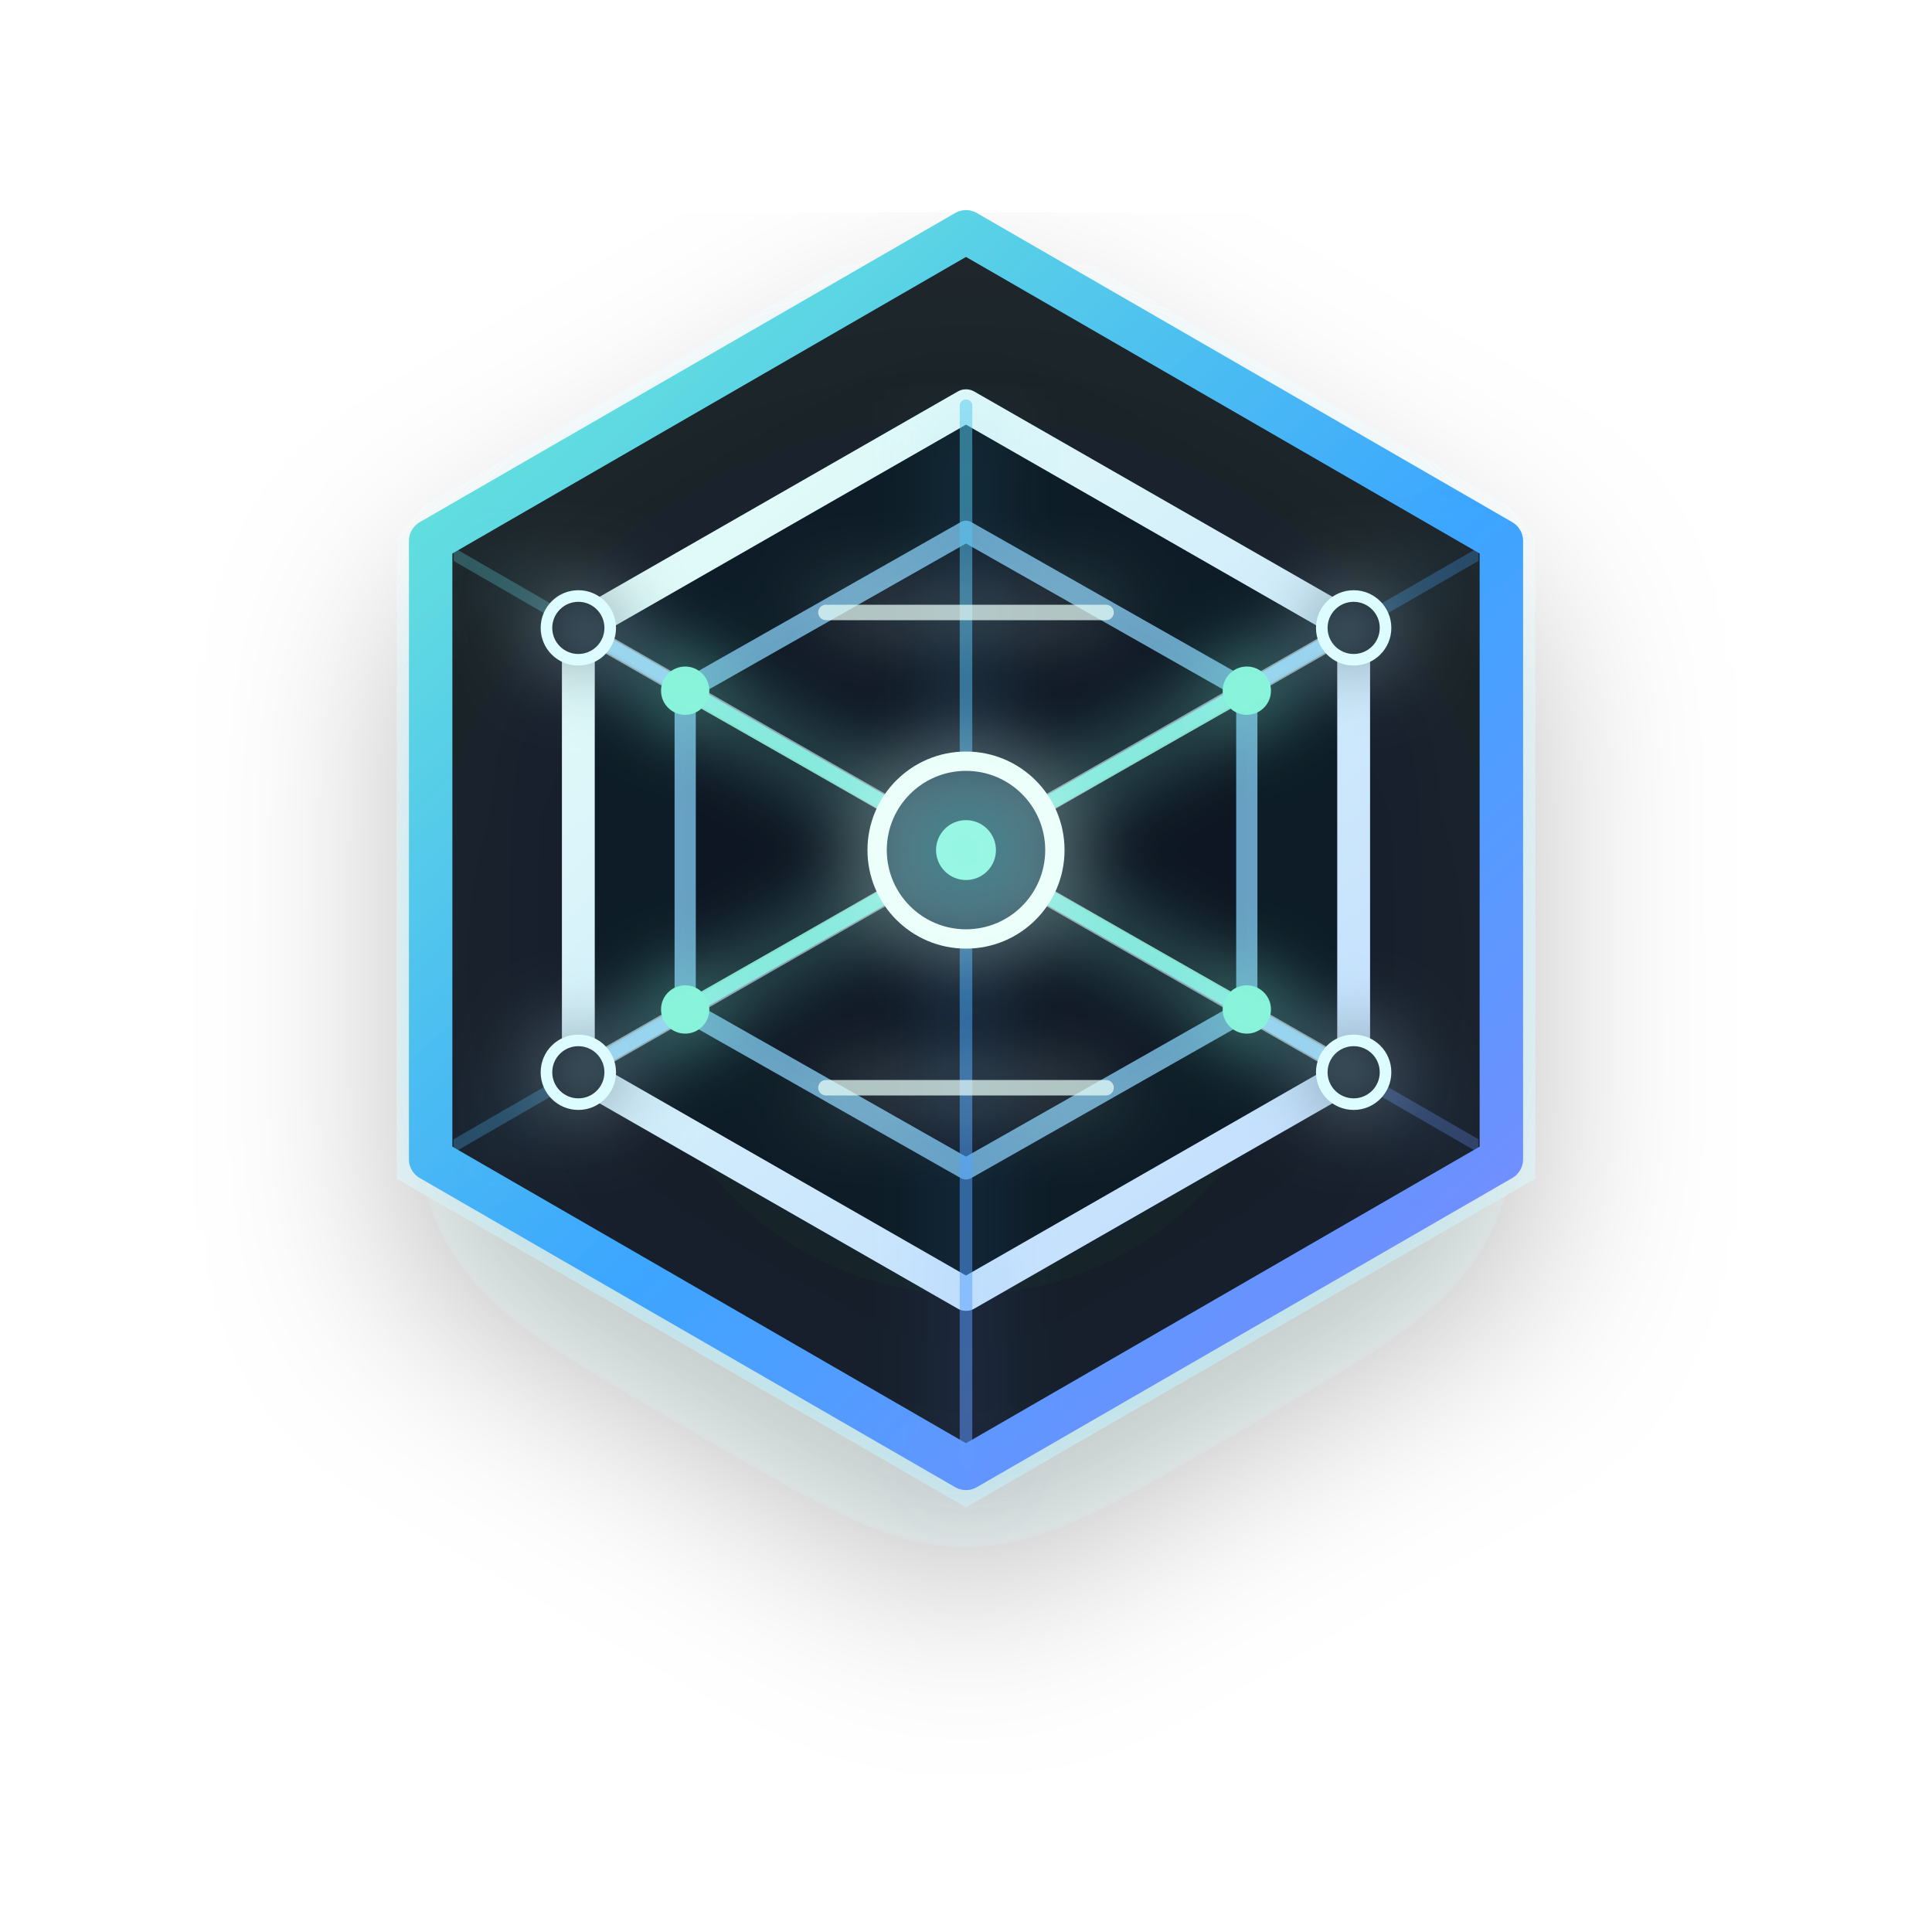
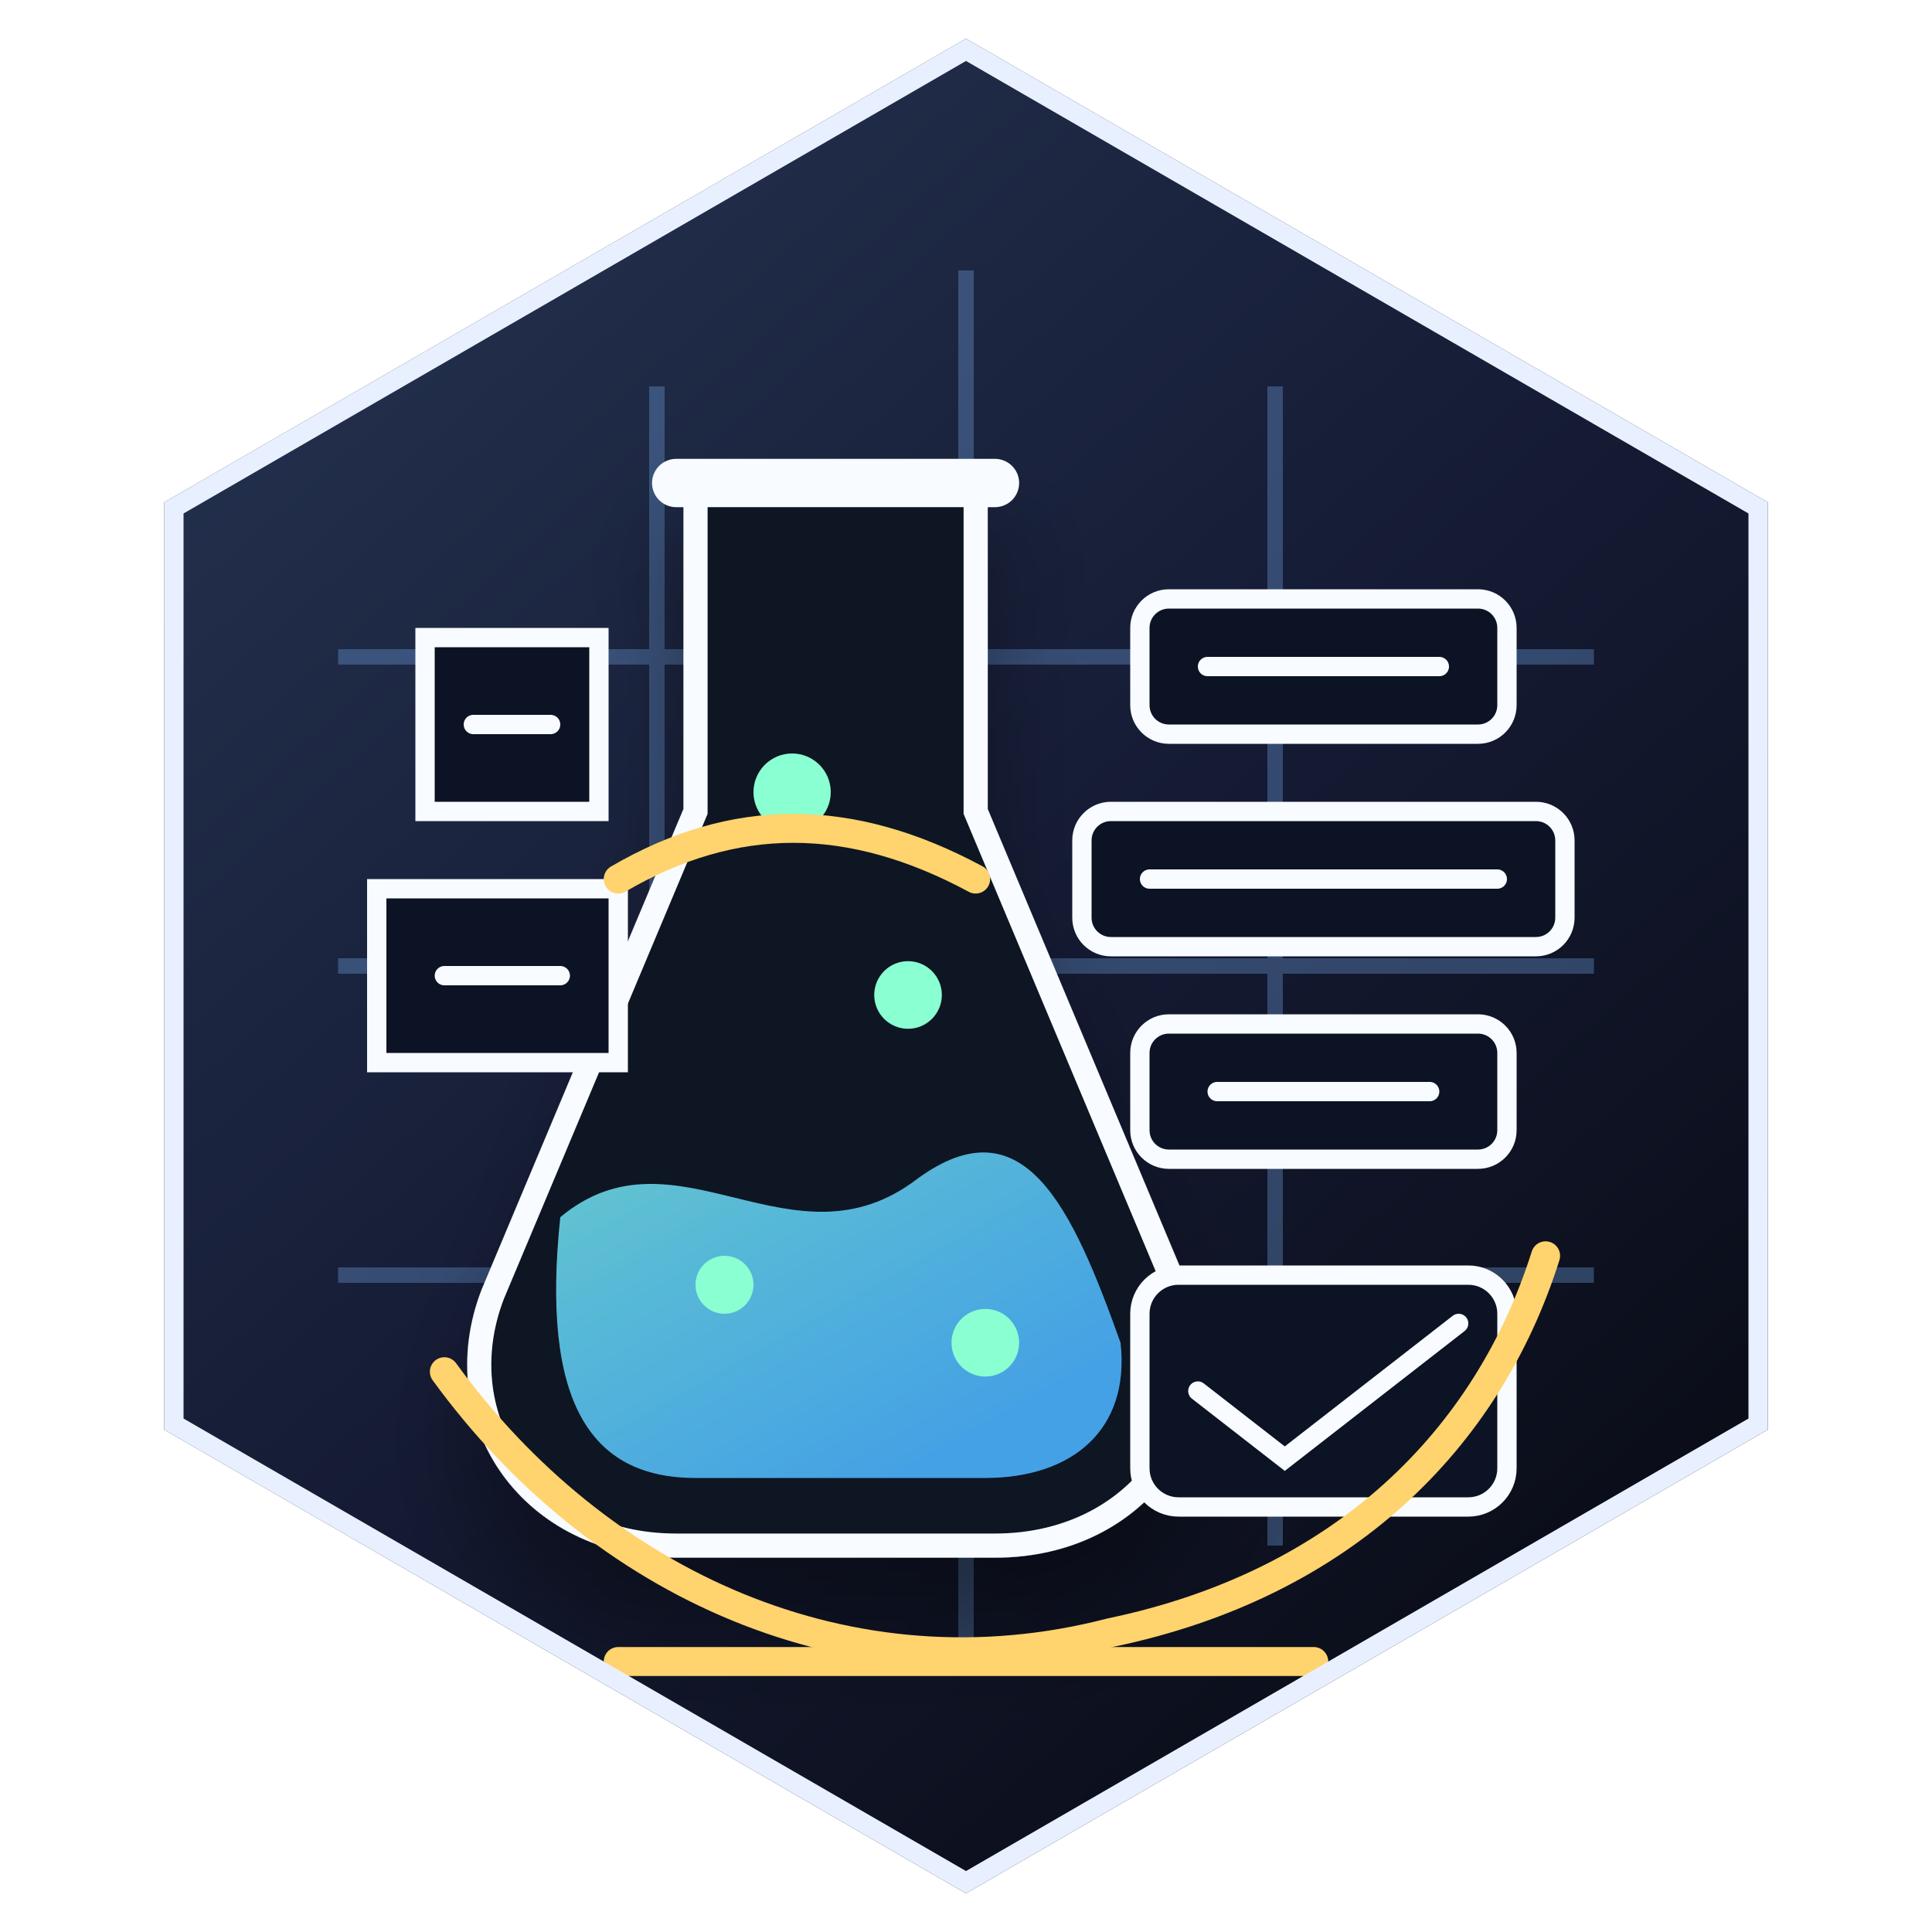
- <svg xmlns="http://www.w3.org/2000/svg" width="200" height="200" viewBox="0 0 200 200" fill="none" role="img" aria-labelledby="title desc">
+ <svg xmlns="http://www.w3.org/2000/svg" width="200" height="200" viewBox="0 0 200 200" role="img" aria-labelledby="stacklab-title stacklab-desc">
  <defs>
-     <linearGradient id="stackLabOuter" x1="31" y1="24" x2="169" y2="176" gradientUnits="userSpaceOnUse">
-       <stop offset="0" stop-color="#72F6D1" />
-       <stop offset="0.5" stop-color="#3CA6FF" />
-       <stop offset="1" stop-color="#9E7BFF" />
+     <clipPath id="stacklab-hex">
+       <path d="M100 4 L183 52 L183 148 L100 196 L17 148 L17 52 Z" />
+     </clipPath>
+     <linearGradient id="stacklab-bg" x1="28" y1="20" x2="172" y2="183" gradientUnits="userSpaceOnUse">
+       <stop offset="0" stop-color="#24324f" />
+       <stop offset="0.5" stop-color="#151b34" />
+       <stop offset="1" stop-color="#080a12" />
    </linearGradient>
-     <linearGradient id="stackLabInner" x1="57" y1="47" x2="143" y2="153" gradientUnits="userSpaceOnUse">
-       <stop offset="0" stop-color="#E6FFF8" />
-       <stop offset="1" stop-color="#B9D6FF" />
+     <linearGradient id="stacklab-liquid" x1="66" y1="72" x2="107" y2="145" gradientUnits="userSpaceOnUse">
+       <stop offset="0" stop-color="#8affd2" />
+       <stop offset="1" stop-color="#4db4ff" />
    </linearGradient>
-     <radialGradient id="stackLabGlow" cx="0" cy="0" r="1" gradientUnits="userSpaceOnUse" gradientTransform="translate(100 100) rotate(90) scale(74)">
-       <stop offset="0" stop-color="#8EECFF" stop-opacity="0.75" />
-       <stop offset="1" stop-color="#8EECFF" stop-opacity="0" />
-     </radialGradient>
-     <filter id="stackLabShadow" x="14" y="12" width="172" height="176" filterUnits="userSpaceOnUse" color-interpolation-filters="sRGB">
-       <feDropShadow dx="0" dy="10" stdDeviation="10" flood-color="#07131F" flood-opacity="0.28" />
-     </filter>
-     <filter id="stackLabCoreGlow" x="47" y="40" width="106" height="120" filterUnits="userSpaceOnUse" color-interpolation-filters="sRGB">
-       <feGaussianBlur stdDeviation="4" result="blur" />
-       <feBlend in="SourceGraphic" in2="blur" mode="screen" />
+     <filter id="stacklab-shadow" x="-20%" y="-20%" width="140%" height="140%">
+       <feDropShadow dx="0" dy="8" stdDeviation="5" flood-color="#000000" flood-opacity="0.35" />
    </filter>
  </defs>
-   <g filter="url(#stackLabShadow)">
-     <path d="M100 20L158.89 54V122L100 156L41.11 122V54L100 20Z" fill="url(#stackLabGlow)" />
-     <path d="M100 24L155.42 56V120L100 152L44.58 120V56L100 24Z" fill="#09131D" fill-opacity="0.92" stroke="url(#stackLabOuter)" stroke-width="4.5" stroke-linejoin="round" />
-     <path d="M100 42L140.13 65V111L100 134L59.87 111V65L100 42Z" fill="#0D1A28" stroke="url(#stackLabInner)" stroke-width="3.4" stroke-linejoin="round" />
-     <path d="M100 55L129.07 71.5V104.5L100 121L70.93 104.5V71.5L100 55Z" fill="#0A1723" stroke="#89D6FF" stroke-opacity="0.72" stroke-width="2.2" stroke-linejoin="round" />
-   </g>
-   <g filter="url(#stackLabCoreGlow)" stroke-linecap="round" stroke-linejoin="round">
-     <path d="M100 42V152" stroke="url(#stackLabOuter)" stroke-opacity="0.52" stroke-width="1.3" />
-     <path d="M44.58 56L155.42 120" stroke="url(#stackLabOuter)" stroke-opacity="0.28" stroke-width="1.2" />
-     <path d="M155.42 56L44.58 120" stroke="url(#stackLabOuter)" stroke-opacity="0.28" stroke-width="1.2" />
-     <path d="M59.87 65L140.13 111" stroke="#D8F8FF" stroke-opacity="0.56" stroke-width="1.8" />
-     <path d="M140.13 65L59.87 111" stroke="#D8F8FF" stroke-opacity="0.56" stroke-width="1.8" />
-     <path d="M59.87 65L100 88L140.13 65" stroke="#89D6FF" stroke-opacity="0.7" stroke-width="1.5" />
-     <path d="M59.87 111L100 88L140.13 111" stroke="#89D6FF" stroke-opacity="0.7" stroke-width="1.5" />
-     <path d="M70.93 71.5L129.07 104.5" stroke="#77F0D0" stroke-opacity="0.75" stroke-width="1.6" />
-     <path d="M129.07 71.5L70.93 104.5" stroke="#77F0D0" stroke-opacity="0.75" stroke-width="1.6" />
-     <path d="M85.5 63.4H114.5" stroke="#E6FFF8" stroke-opacity="0.72" stroke-width="1.6" />
-     <path d="M85.5 112.6H114.5" stroke="#E6FFF8" stroke-opacity="0.72" stroke-width="1.6" />
-     <circle cx="100" cy="88" r="9.2" fill="#0F2635" stroke="#E6FFF8" stroke-width="2" />
-     <circle cx="100" cy="88" r="3.1" fill="#77F0D0" />
-     <circle cx="59.87" cy="65" r="3.3" fill="#09131D" stroke="#D7FBFF" stroke-width="1.2" />
-     <circle cx="140.13" cy="65" r="3.3" fill="#09131D" stroke="#D7FBFF" stroke-width="1.2" />
-     <circle cx="59.87" cy="111" r="3.3" fill="#09131D" stroke="#D7FBFF" stroke-width="1.2" />
-     <circle cx="140.13" cy="111" r="3.3" fill="#09131D" stroke="#D7FBFF" stroke-width="1.2" />
-     <circle cx="70.93" cy="71.5" r="2.5" fill="#77F0D0" />
-     <circle cx="129.07" cy="71.5" r="2.5" fill="#77F0D0" />
-     <circle cx="70.93" cy="104.5" r="2.5" fill="#77F0D0" />
-     <circle cx="129.07" cy="104.5" r="2.5" fill="#77F0D0" />
+   <g clip-path="url(#stacklab-hex)">
+     <path d="M100 4 L183 52 L183 148 L100 196 L17 148 L17 52 Z" fill="url(#stacklab-bg)" />
+     <g stroke="#7fb7ff" stroke-width="1.6" opacity="0.3" fill="none">
+       <path d="M35 68 H165" />
+       <path d="M35 100 H165" />
+       <path d="M35 132 H165" />
+       <path d="M68 40 V160" />
+       <path d="M100 28 V172" />
+       <path d="M132 40 V160" />
+     </g>
+     <g filter="url(#stacklab-shadow)">
+       <path d="M72 50 H101 V84 L122 134 C127 147 118 160 103 160 H70 C55 160 46 147 51 134 L72 84 Z" fill="#0b1324" stroke="#f8fbff" stroke-width="2.5" />
+       <path d="M58 126 C70 116 82 132 95 122 C106 114 111 125 116 139 C117 148 111 153 102 153 H72 C61 153 56 145 58 126 Z" fill="url(#stacklab-liquid)" opacity="0.88" />
+       <path d="M70 50 H103" stroke="#f8fbff" stroke-width="5" stroke-linecap="round" />
+     </g>
+     <g fill="#0b1324" stroke="#f8fbff" stroke-width="2">
+       <rect x="118" y="62" width="38" height="14" rx="3" />
+       <rect x="112" y="84" width="50" height="14" rx="3" />
+       <rect x="118" y="106" width="38" height="14" rx="3" />
+       <rect x="118" y="132" width="38" height="24" rx="4" />
+       <path d="M44 66 H62 V84 H44 Z" />
+       <path d="M39 92 H64 V110 H39 Z" />
+     </g>
+     <g stroke="#f8fbff" stroke-width="2" stroke-linecap="round" fill="none">
+       <path d="M125 69 H149 M119 91 H155 M126 113 H148" />
+       <path d="M124 144 L133 151 L151 137" />
+       <path d="M49 75 H57 M46 101 H58" />
+     </g>
+     <g fill="#8affd2">
+       <circle cx="82" cy="82" r="4" />
+       <circle cx="94" cy="103" r="3.5" />
+       <circle cx="75" cy="133" r="3" />
+       <circle cx="102" cy="139" r="3.5" />
+     </g>
+     <g fill="none" stroke="#ffd36e" stroke-width="3" stroke-linecap="round">
+       <path d="M64 91 C76 84 88 84 101 91" />
+       <path d="M64 172 H136" />
+       <path d="M46 142 C62 164 88 176 115 169 C139 164 154 149 160 130" />
+     </g>
+     <path d="M100 4 L183 52 L183 148 L100 196 L17 148 L17 52 Z" fill="none" stroke="#e8f0ff" stroke-width="4" />
  </g>
</svg>
